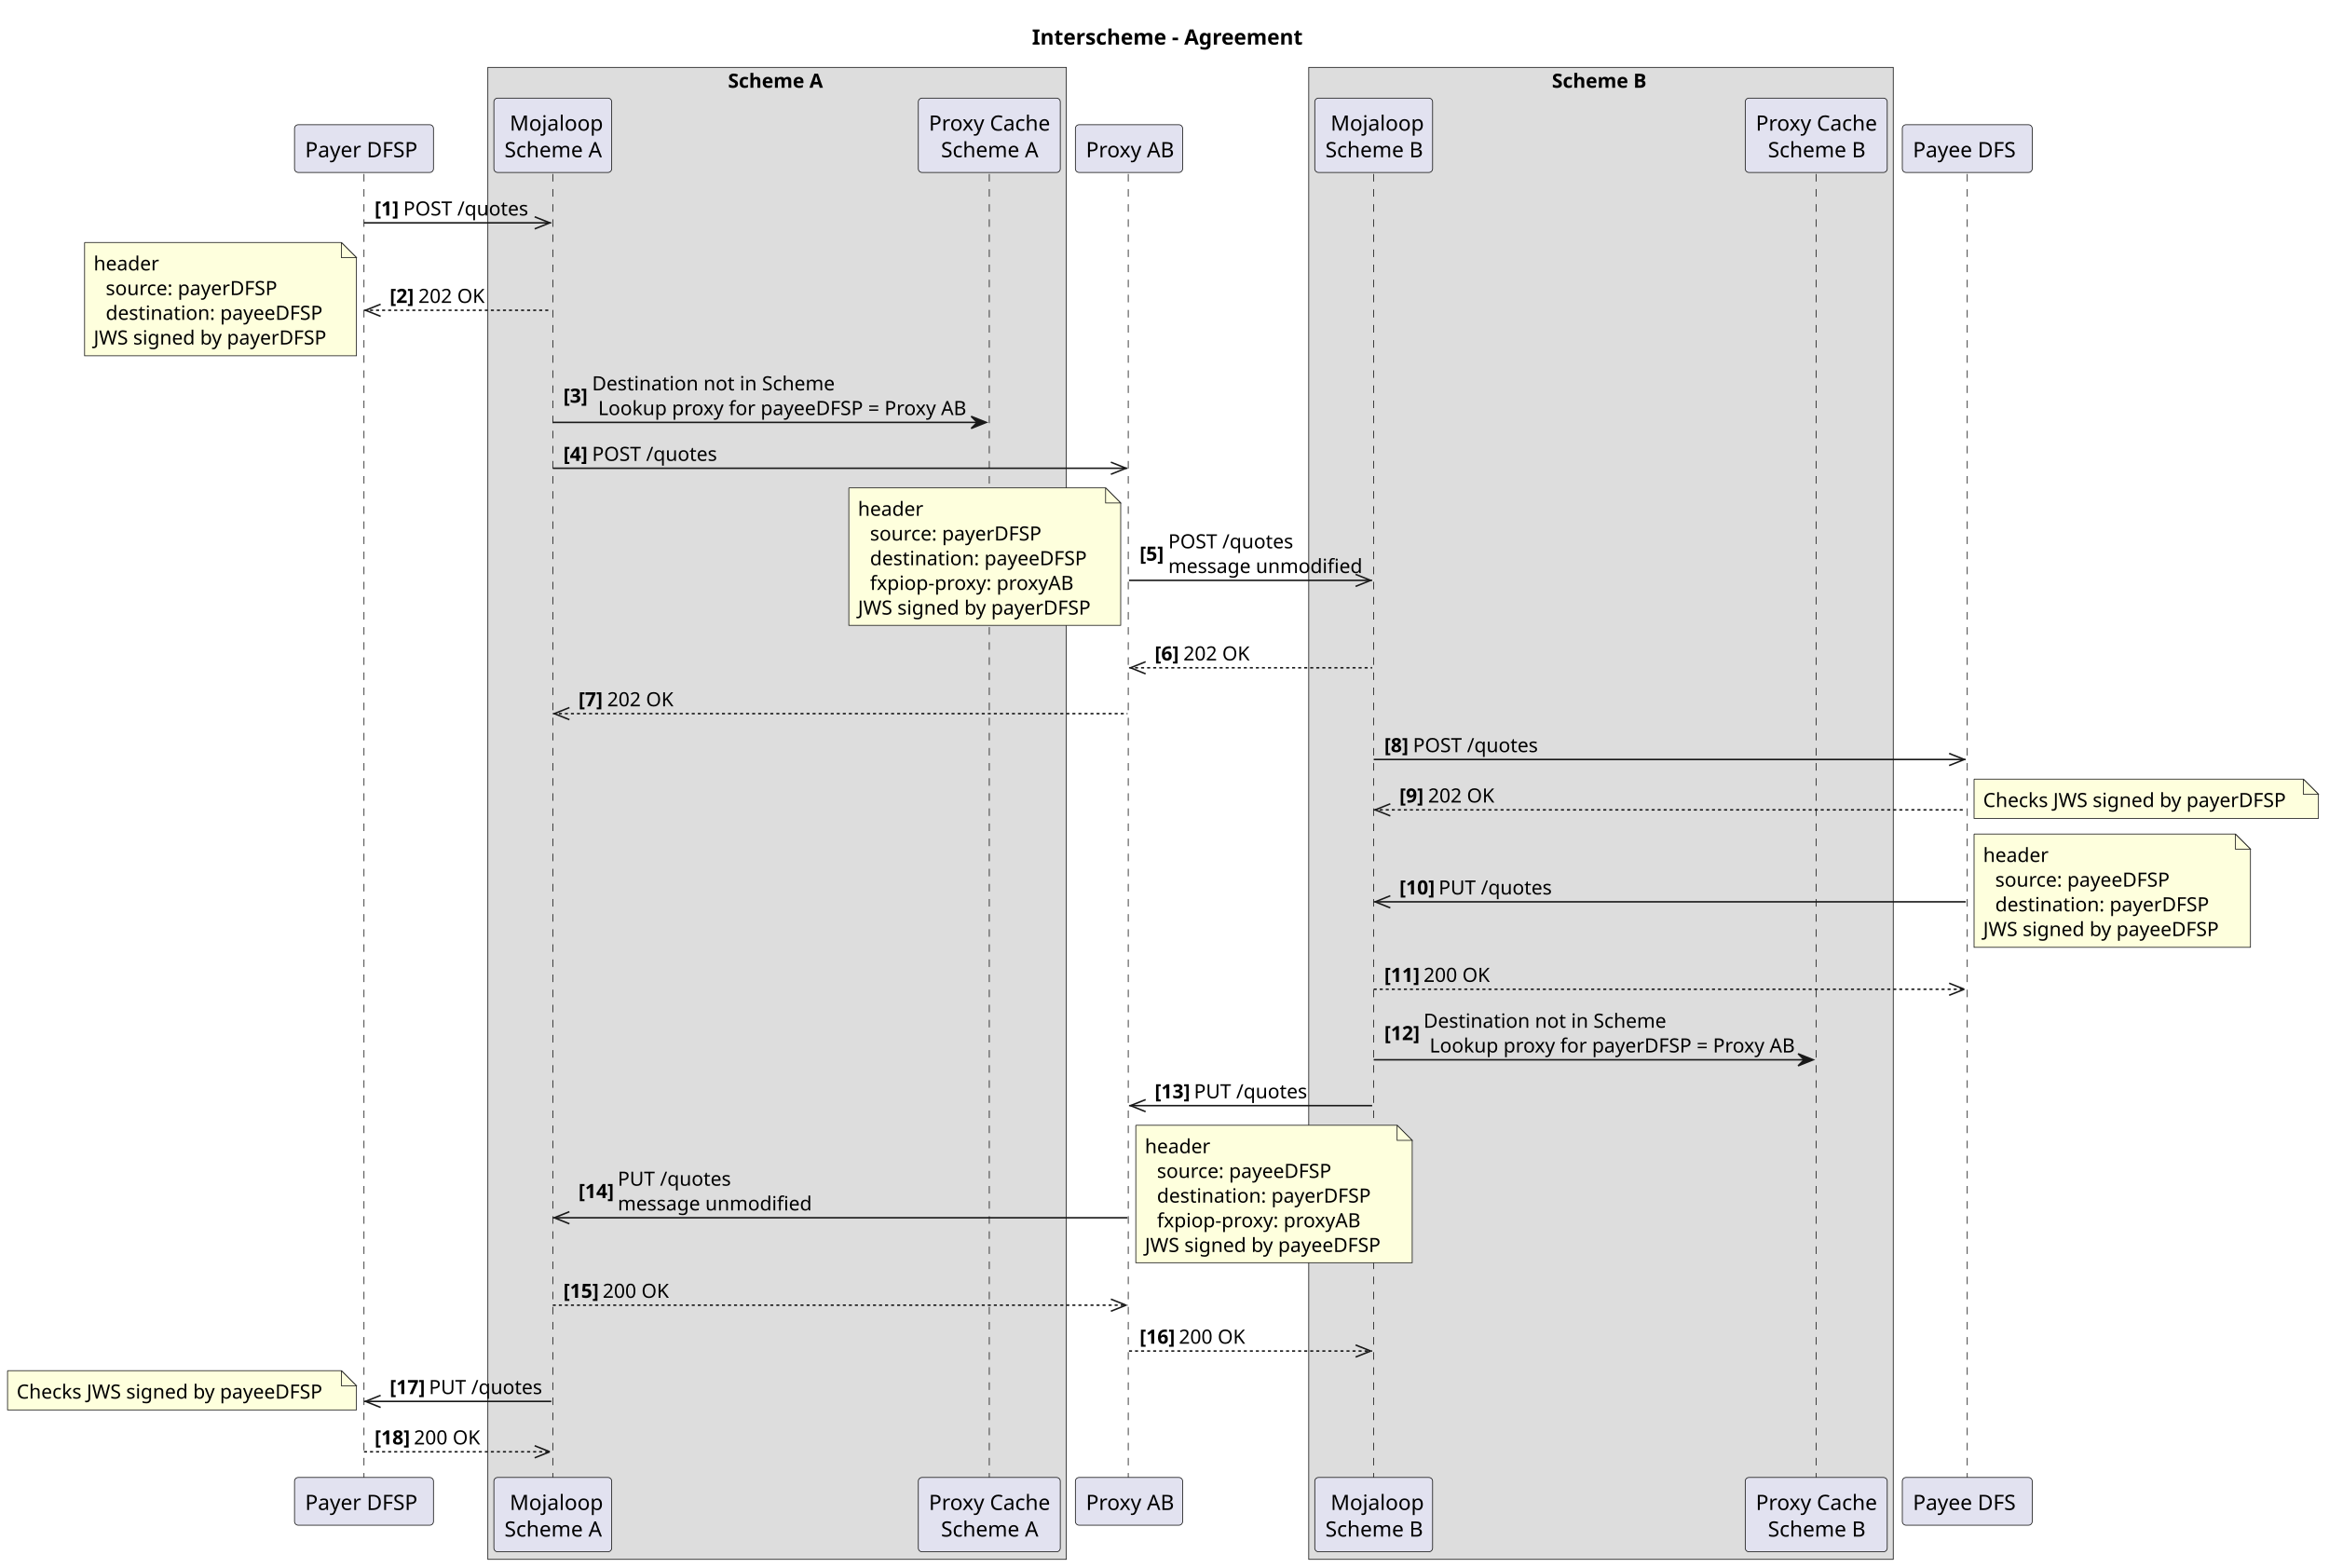
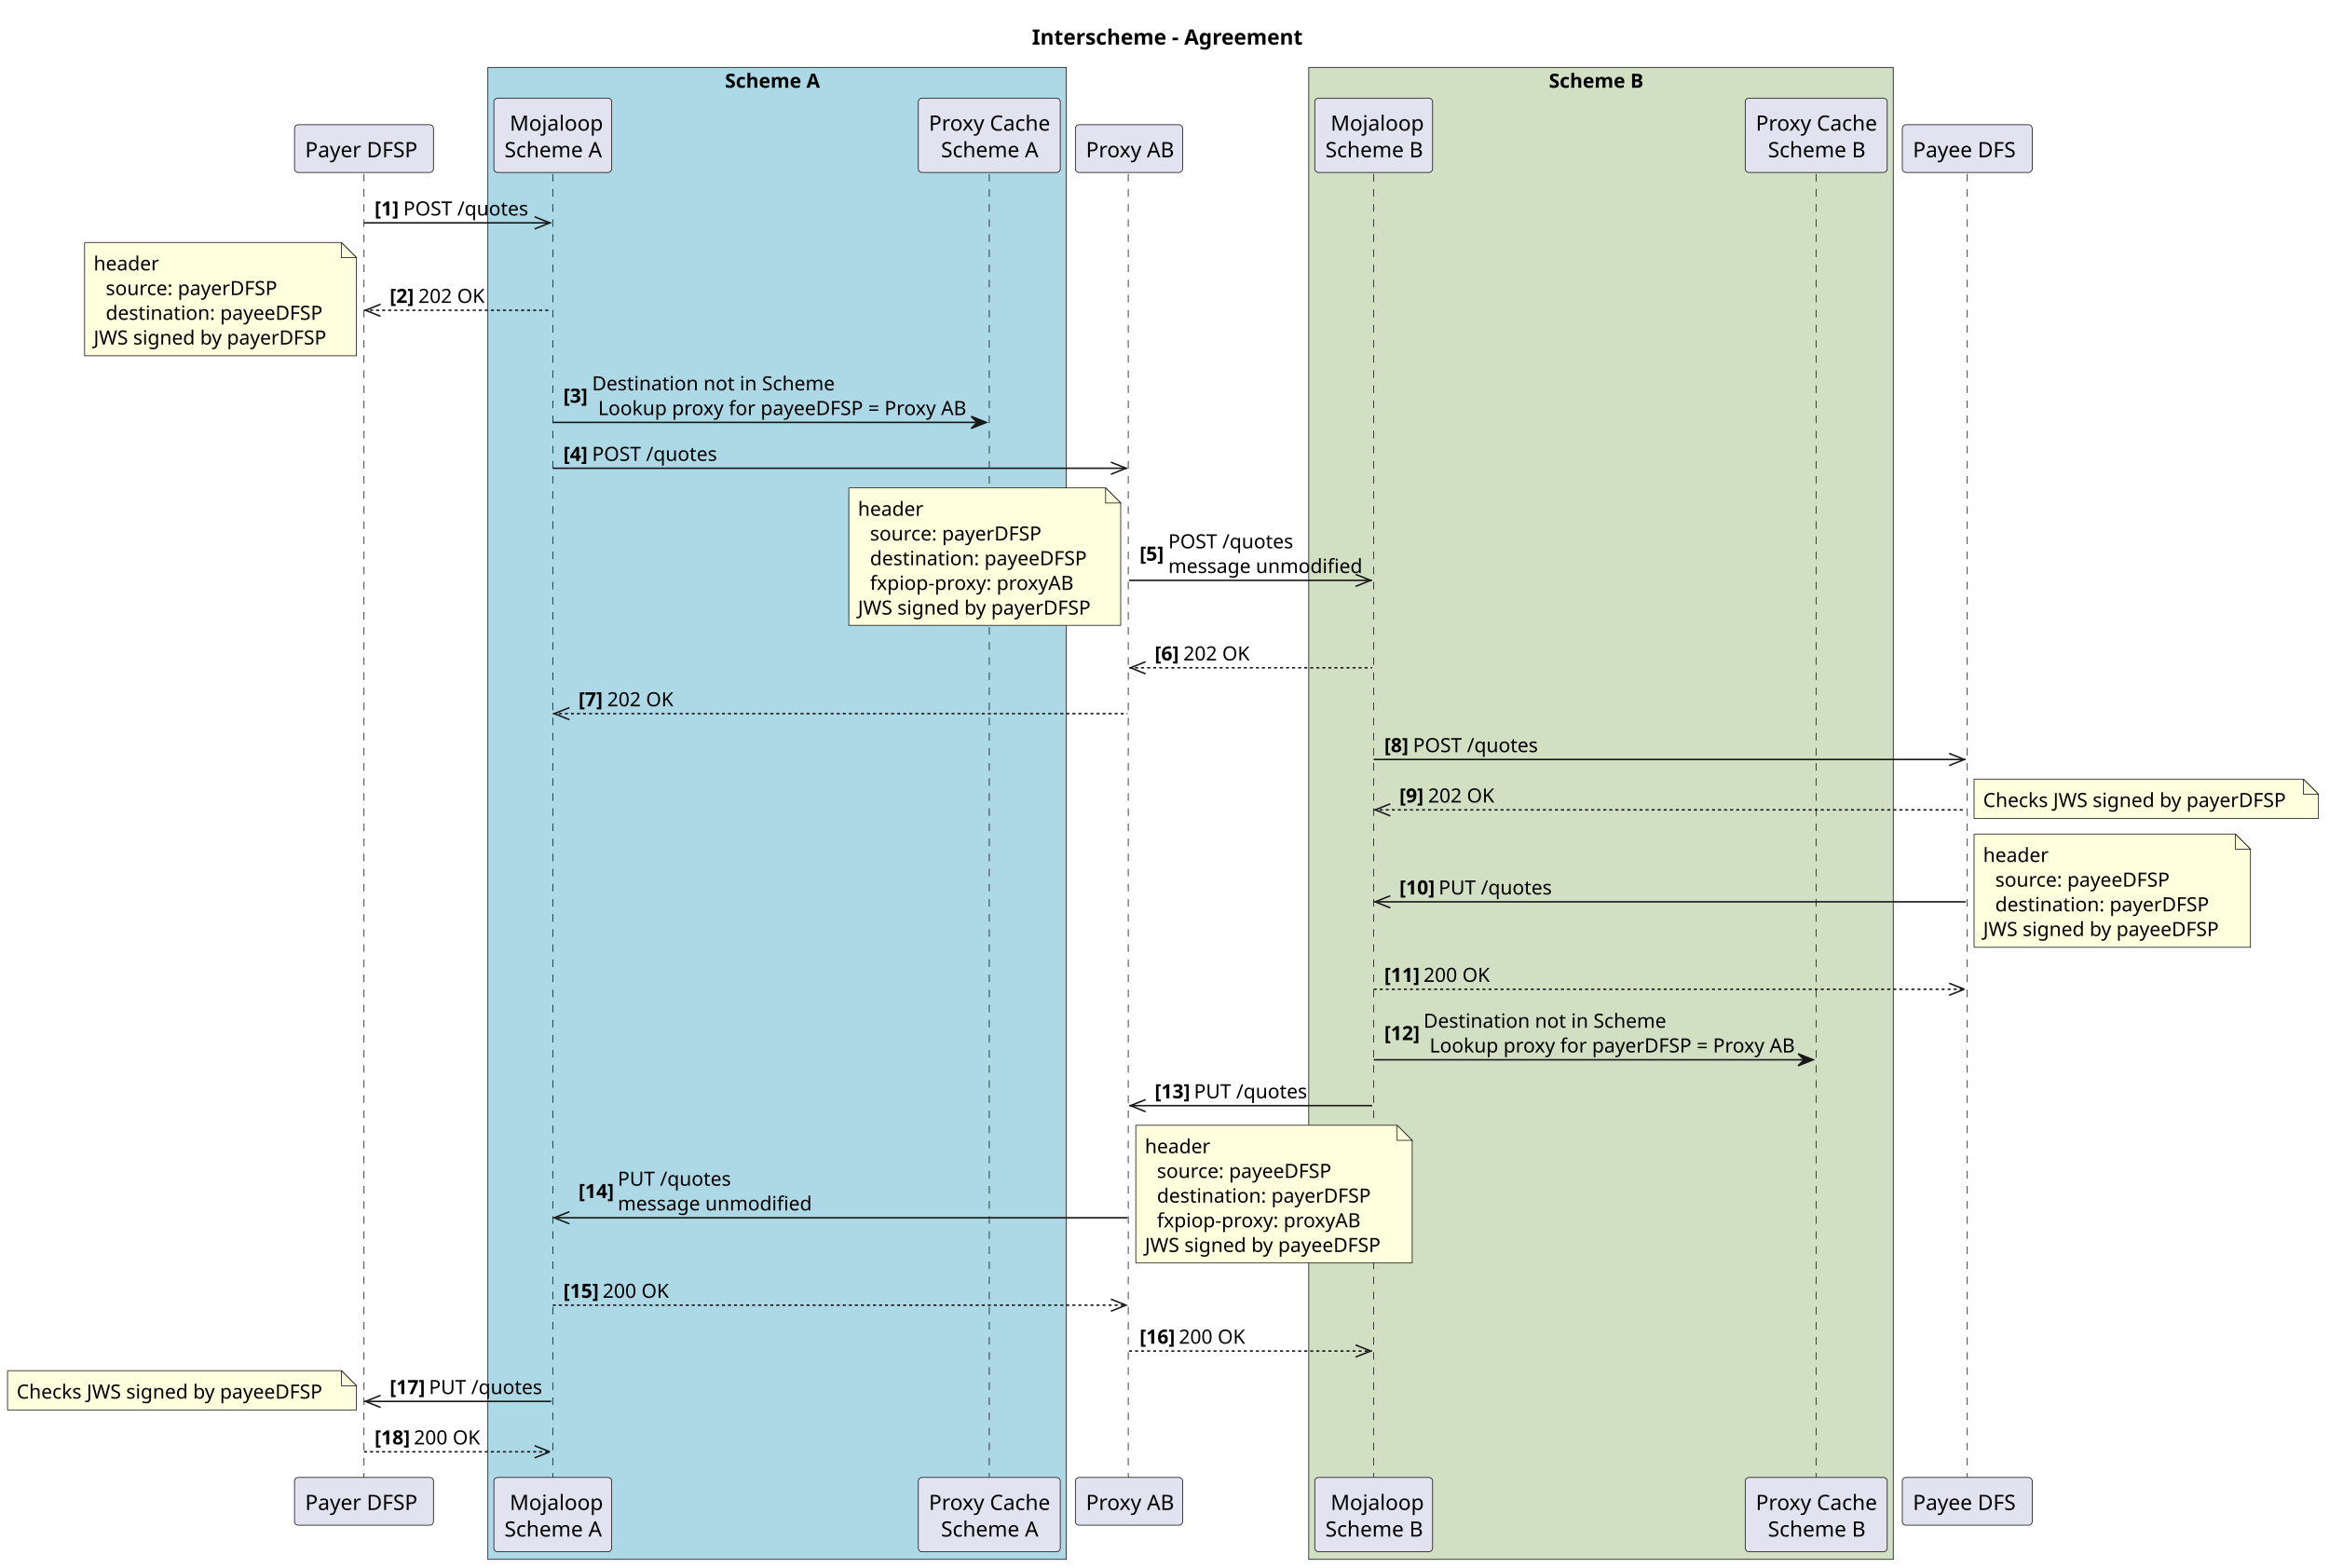
<svg xmlns="http://www.w3.org/2000/svg" contentStyleType="text/css" height="1038px" preserveAspectRatio="none" style="width:1542px;height:1038px;background:#FFFFFF;" version="1.1" viewBox="0 0 1542 1038" width="1542px" zoomAndPan="magnify">
  <defs />
  <g>
    <text fill="#000000" font-family="sans-serif" font-size="14" font-weight="bold" lengthAdjust="spacing" textLength="178" x="683.25" y="29.533">Interscheme - Agreement</text>
-     <rect fill="#DDDDDD" height="987.742" style="stroke:#181818;stroke-width:0.5;" width="383" x="323" y="44.609" />
-     <text fill="#000000" font-family="sans-serif" font-size="13" font-weight="bold" lengthAdjust="spacing" textLength="65" x="482" y="58.105">Scheme A</text>
-     <rect fill="#DDDDDD" height="987.742" style="stroke:#181818;stroke-width:0.5;" width="387" x="866.5" y="44.609" />
-     <text fill="#000000" font-family="sans-serif" font-size="13" font-weight="bold" lengthAdjust="spacing" textLength="65" x="1027.5" y="58.105">Scheme B</text>
+     <rect fill="#ADD8E6" height="987.742" style="stroke:#181818;stroke-width:0.5;" width="383" x="323" y="44.609" />
+     <text fill="#000000" font-family="sans-serif" font-size="13" font-weight="bold" lengthAdjust="spacing" textLength="65" x="480" y="58.105">Scheme A</text>
+     <rect fill="#D1E0C3" height="987.742" style="stroke:#181818;stroke-width:0.5;" width="387" x="866.5" y="44.609" />
+     <text fill="#000000" font-family="sans-serif" font-size="13" font-weight="bold" lengthAdjust="spacing" textLength="65" x="1025.5" y="58.105">Scheme B</text>
    <line style="stroke:#181818;stroke-width:0.5;stroke-dasharray:5.0,5.0;" x1="241" x2="241" y1="115.18" y2="979.133" />
    <line style="stroke:#181818;stroke-width:0.5;stroke-dasharray:5.0,5.0;" x1="366" x2="366" y1="115.18" y2="979.133" />
    <line style="stroke:#181818;stroke-width:0.5;stroke-dasharray:5.0,5.0;" x1="655" x2="655" y1="115.18" y2="979.133" />
    <line style="stroke:#181818;stroke-width:0.5;stroke-dasharray:5.0,5.0;" x1="747" x2="747" y1="115.18" y2="979.133" />
    <line style="stroke:#181818;stroke-width:0.5;stroke-dasharray:5.0,5.0;" x1="909.5" x2="909.5" y1="115.18" y2="979.133" />
    <line style="stroke:#181818;stroke-width:0.5;stroke-dasharray:5.0,5.0;" x1="1202.5" x2="1202.5" y1="115.18" y2="979.133" />
    <line style="stroke:#181818;stroke-width:0.5;stroke-dasharray:5.0,5.0;" x1="1302.5" x2="1302.5" y1="115.18" y2="979.133" />
    <rect fill="#E2E2F0" height="31.609" rx="2.5" ry="2.5" style="stroke:#181818;stroke-width:0.5;" width="92" x="195" y="82.57" />
    <text fill="#000000" font-family="sans-serif" font-size="14" lengthAdjust="spacing" textLength="78" x="202" y="104.103">Payer DFSP</text>
    <rect fill="#E2E2F0" height="31.609" rx="2.5" ry="2.5" style="stroke:#181818;stroke-width:0.5;" width="92" x="195" y="978.133" />
    <text fill="#000000" font-family="sans-serif" font-size="14" lengthAdjust="spacing" textLength="78" x="202" y="999.666">Payer DFSP</text>
    <rect fill="#E2E2F0" height="49.219" rx="2.5" ry="2.5" style="stroke:#181818;stroke-width:0.5;" width="78" x="327" y="64.961" />
    <text fill="#000000" font-family="sans-serif" font-size="14" lengthAdjust="spacing" textLength="57" x="337.5" y="86.494">Mojaloop</text>
    <text fill="#000000" font-family="sans-serif" font-size="14" lengthAdjust="spacing" textLength="64" x="334" y="104.103">Scheme A</text>
    <rect fill="#E2E2F0" height="49.219" rx="2.5" ry="2.5" style="stroke:#181818;stroke-width:0.5;" width="78" x="327" y="978.133" />
    <text fill="#000000" font-family="sans-serif" font-size="14" lengthAdjust="spacing" textLength="57" x="337.5" y="999.666">Mojaloop</text>
    <text fill="#000000" font-family="sans-serif" font-size="14" lengthAdjust="spacing" textLength="64" x="334" y="1017.275">Scheme A</text>
    <rect fill="#E2E2F0" height="49.219" rx="2.5" ry="2.5" style="stroke:#181818;stroke-width:0.5;" width="94" x="608" y="64.961" />
    <text fill="#000000" font-family="sans-serif" font-size="14" lengthAdjust="spacing" textLength="80" x="615" y="86.494">Proxy Cache</text>
    <text fill="#000000" font-family="sans-serif" font-size="14" lengthAdjust="spacing" textLength="64" x="623" y="104.103">Scheme A</text>
    <rect fill="#E2E2F0" height="49.219" rx="2.5" ry="2.5" style="stroke:#181818;stroke-width:0.5;" width="94" x="608" y="978.133" />
    <text fill="#000000" font-family="sans-serif" font-size="14" lengthAdjust="spacing" textLength="80" x="615" y="999.666">Proxy Cache</text>
    <text fill="#000000" font-family="sans-serif" font-size="14" lengthAdjust="spacing" textLength="64" x="623" y="1017.275">Scheme A</text>
    <rect fill="#E2E2F0" height="31.609" rx="2.5" ry="2.5" style="stroke:#181818;stroke-width:0.5;" width="71" x="712" y="82.57" />
    <text fill="#000000" font-family="sans-serif" font-size="14" lengthAdjust="spacing" textLength="57" x="719" y="104.103">Proxy AB</text>
    <rect fill="#E2E2F0" height="31.609" rx="2.5" ry="2.5" style="stroke:#181818;stroke-width:0.5;" width="71" x="712" y="978.133" />
    <text fill="#000000" font-family="sans-serif" font-size="14" lengthAdjust="spacing" textLength="57" x="719" y="999.666">Proxy AB</text>
    <rect fill="#E2E2F0" height="49.219" rx="2.5" ry="2.5" style="stroke:#181818;stroke-width:0.5;" width="78" x="870.5" y="64.961" />
    <text fill="#000000" font-family="sans-serif" font-size="14" lengthAdjust="spacing" textLength="57" x="881" y="86.494">Mojaloop</text>
    <text fill="#000000" font-family="sans-serif" font-size="14" lengthAdjust="spacing" textLength="64" x="877.5" y="104.103">Scheme B</text>
    <rect fill="#E2E2F0" height="49.219" rx="2.5" ry="2.5" style="stroke:#181818;stroke-width:0.5;" width="78" x="870.5" y="978.133" />
    <text fill="#000000" font-family="sans-serif" font-size="14" lengthAdjust="spacing" textLength="57" x="881" y="999.666">Mojaloop</text>
    <text fill="#000000" font-family="sans-serif" font-size="14" lengthAdjust="spacing" textLength="64" x="877.5" y="1017.275">Scheme B</text>
    <rect fill="#E2E2F0" height="49.219" rx="2.5" ry="2.5" style="stroke:#181818;stroke-width:0.5;" width="94" x="1155.5" y="64.961" />
    <text fill="#000000" font-family="sans-serif" font-size="14" lengthAdjust="spacing" textLength="80" x="1162.5" y="86.494">Proxy Cache</text>
    <text fill="#000000" font-family="sans-serif" font-size="14" lengthAdjust="spacing" textLength="64" x="1170.5" y="104.103">Scheme B</text>
    <rect fill="#E2E2F0" height="49.219" rx="2.5" ry="2.5" style="stroke:#181818;stroke-width:0.5;" width="94" x="1155.5" y="978.133" />
    <text fill="#000000" font-family="sans-serif" font-size="14" lengthAdjust="spacing" textLength="80" x="1162.5" y="999.666">Proxy Cache</text>
    <text fill="#000000" font-family="sans-serif" font-size="14" lengthAdjust="spacing" textLength="64" x="1170.5" y="1017.275">Scheme B</text>
    <rect fill="#E2E2F0" height="31.609" rx="2.5" ry="2.5" style="stroke:#181818;stroke-width:0.5;" width="86" x="1259.5" y="82.57" />
    <text fill="#000000" font-family="sans-serif" font-size="14" lengthAdjust="spacing" textLength="72" x="1266.5" y="104.103">Payee DFS</text>
    <rect fill="#E2E2F0" height="31.609" rx="2.5" ry="2.5" style="stroke:#181818;stroke-width:0.5;" width="86" x="1259.5" y="978.133" />
    <text fill="#000000" font-family="sans-serif" font-size="14" lengthAdjust="spacing" textLength="72" x="1266.5" y="999.666">Payee DFS</text>
    <line style="stroke:#181818;stroke-width:1.0;" x1="364" x2="354" y1="147.531" y2="143.531" />
    <line style="stroke:#181818;stroke-width:1.0;" x1="364" x2="354" y1="147.531" y2="151.531" />
    <line style="stroke:#181818;stroke-width:1.0;" x1="241" x2="365" y1="147.531" y2="147.531" />
    <text fill="#000000" font-family="sans-serif" font-size="13" font-weight="bold" lengthAdjust="spacing" textLength="15" x="248" y="142.675">[1]</text>
    <text fill="#000000" font-family="sans-serif" font-size="13" lengthAdjust="spacing" textLength="82" x="267" y="142.675">POST /quotes</text>
    <line style="stroke:#181818;stroke-width:1.0;" x1="242" x2="252" y1="205.41" y2="201.41" />
    <line style="stroke:#181818;stroke-width:1.0;" x1="242" x2="252" y1="205.41" y2="209.41" />
    <line style="stroke:#181818;stroke-width:1.0;stroke-dasharray:2.0,2.0;" x1="241" x2="365" y1="205.41" y2="205.41" />
    <text fill="#000000" font-family="sans-serif" font-size="13" font-weight="bold" lengthAdjust="spacing" textLength="15" x="258" y="200.554">[2]</text>
    <text fill="#000000" font-family="sans-serif" font-size="13" lengthAdjust="spacing" textLength="44" x="277" y="200.554">202 OK</text>
    <path d="M56,160.531 L56,235.531 L236,235.531 L236,170.531 L226,160.531 L56,160.531 " fill="#FEFFDD" style="stroke:#181818;stroke-width:0.5;" />
    <path d="M226,160.531 L226,170.531 L236,170.531 L226,160.531 " fill="#FEFFDD" style="stroke:#181818;stroke-width:0.5;" />
    <text fill="#000000" font-family="sans-serif" font-size="13" lengthAdjust="spacing" textLength="39" x="62" y="179.026">header</text>
    <text fill="#000000" font-family="sans-serif" font-size="13" lengthAdjust="spacing" textLength="114" x="70" y="195.378">source: payerDFSP</text>
    <text fill="#000000" font-family="sans-serif" font-size="13" lengthAdjust="spacing" textLength="141" x="70" y="211.73">destination: payeeDFSP</text>
    <text fill="#000000" font-family="sans-serif" font-size="13" lengthAdjust="spacing" textLength="159" x="62" y="228.081">JWS signed by payerDFSP</text>
    <polygon fill="#181818" points="643,275.641,653,279.641,643,283.641,647,279.641" style="stroke:#181818;stroke-width:1.0;" />
    <line style="stroke:#181818;stroke-width:1.0;" x1="366" x2="649" y1="279.641" y2="279.641" />
    <text fill="#000000" font-family="sans-serif" font-size="13" font-weight="bold" lengthAdjust="spacing" textLength="15" x="373" y="266.608">[3]</text>
    <text fill="#000000" font-family="sans-serif" font-size="13" lengthAdjust="spacing" textLength="153" x="392" y="258.433">Destination not in Scheme</text>
    <text fill="#000000" font-family="sans-serif" font-size="13" lengthAdjust="spacing" textLength="242" x="396" y="274.784">Lookup proxy for payeeDFSP = Proxy AB</text>
    <line style="stroke:#181818;stroke-width:1.0;" x1="745.5" x2="735.5" y1="309.992" y2="305.992" />
    <line style="stroke:#181818;stroke-width:1.0;" x1="745.5" x2="735.5" y1="309.992" y2="313.992" />
    <line style="stroke:#181818;stroke-width:1.0;" x1="366" x2="746.5" y1="309.992" y2="309.992" />
    <text fill="#000000" font-family="sans-serif" font-size="13" font-weight="bold" lengthAdjust="spacing" textLength="15" x="373" y="305.136">[4]</text>
    <text fill="#000000" font-family="sans-serif" font-size="13" lengthAdjust="spacing" textLength="82" x="392" y="305.136">POST /quotes</text>
    <line style="stroke:#181818;stroke-width:1.0;" x1="907.5" x2="897.5" y1="384.223" y2="380.223" />
    <line style="stroke:#181818;stroke-width:1.0;" x1="907.5" x2="897.5" y1="384.223" y2="388.223" />
    <line style="stroke:#181818;stroke-width:1.0;" x1="747.5" x2="908.5" y1="384.223" y2="384.223" />
    <text fill="#000000" font-family="sans-serif" font-size="13" font-weight="bold" lengthAdjust="spacing" textLength="15" x="754.5" y="371.19">[5]</text>
    <text fill="#000000" font-family="sans-serif" font-size="13" lengthAdjust="spacing" textLength="82" x="773.5" y="363.015">POST /quotes</text>
    <text fill="#000000" font-family="sans-serif" font-size="13" lengthAdjust="spacing" textLength="119" x="773.5" y="379.366">message unmodified</text>
    <path d="M562,322.992 L562,413.992 L742,413.992 L742,332.992 L732,322.992 L562,322.992 " fill="#FEFFDD" style="stroke:#181818;stroke-width:0.5;" />
    <path d="M732,322.992 L732,332.992 L742,332.992 L732,322.992 " fill="#FEFFDD" style="stroke:#181818;stroke-width:0.5;" />
    <text fill="#000000" font-family="sans-serif" font-size="13" lengthAdjust="spacing" textLength="39" x="568" y="341.487">header</text>
    <text fill="#000000" font-family="sans-serif" font-size="13" lengthAdjust="spacing" textLength="114" x="576" y="357.839">source: payerDFSP</text>
    <text fill="#000000" font-family="sans-serif" font-size="13" lengthAdjust="spacing" textLength="141" x="576" y="374.19">destination: payeeDFSP</text>
    <text fill="#000000" font-family="sans-serif" font-size="13" lengthAdjust="spacing" textLength="128" x="576" y="390.542">fxpiop-proxy: proxyAB</text>
    <text fill="#000000" font-family="sans-serif" font-size="13" lengthAdjust="spacing" textLength="159" x="568" y="406.894">JWS signed by payerDFSP</text>
    <line style="stroke:#181818;stroke-width:1.0;" x1="748.5" x2="758.5" y1="442.102" y2="438.102" />
    <line style="stroke:#181818;stroke-width:1.0;" x1="748.5" x2="758.5" y1="442.102" y2="446.102" />
    <line style="stroke:#181818;stroke-width:1.0;stroke-dasharray:2.0,2.0;" x1="747.5" x2="908.5" y1="442.102" y2="442.102" />
    <text fill="#000000" font-family="sans-serif" font-size="13" font-weight="bold" lengthAdjust="spacing" textLength="15" x="764.5" y="437.245">[6]</text>
    <text fill="#000000" font-family="sans-serif" font-size="13" lengthAdjust="spacing" textLength="44" x="783.5" y="437.245">202 OK</text>
    <line style="stroke:#181818;stroke-width:1.0;" x1="367" x2="377" y1="472.453" y2="468.453" />
    <line style="stroke:#181818;stroke-width:1.0;" x1="367" x2="377" y1="472.453" y2="476.453" />
    <line style="stroke:#181818;stroke-width:1.0;stroke-dasharray:2.0,2.0;" x1="366" x2="746.5" y1="472.453" y2="472.453" />
    <text fill="#000000" font-family="sans-serif" font-size="13" font-weight="bold" lengthAdjust="spacing" textLength="15" x="383" y="467.597">[7]</text>
    <text fill="#000000" font-family="sans-serif" font-size="13" lengthAdjust="spacing" textLength="44" x="402" y="467.597">202 OK</text>
    <line style="stroke:#181818;stroke-width:1.0;" x1="1300.5" x2="1290.5" y1="502.805" y2="498.805" />
    <line style="stroke:#181818;stroke-width:1.0;" x1="1300.5" x2="1290.5" y1="502.805" y2="506.805" />
    <line style="stroke:#181818;stroke-width:1.0;" x1="909.5" x2="1301.5" y1="502.805" y2="502.805" />
    <text fill="#000000" font-family="sans-serif" font-size="13" font-weight="bold" lengthAdjust="spacing" textLength="15" x="916.5" y="497.948">[8]</text>
    <text fill="#000000" font-family="sans-serif" font-size="13" lengthAdjust="spacing" textLength="82" x="935.5" y="497.948">POST /quotes</text>
    <line style="stroke:#181818;stroke-width:1.0;" x1="910.5" x2="920.5" y1="536.156" y2="532.156" />
    <line style="stroke:#181818;stroke-width:1.0;" x1="910.5" x2="920.5" y1="536.156" y2="540.156" />
    <line style="stroke:#181818;stroke-width:1.0;stroke-dasharray:2.0,2.0;" x1="909.5" x2="1301.5" y1="536.156" y2="536.156" />
    <text fill="#000000" font-family="sans-serif" font-size="13" font-weight="bold" lengthAdjust="spacing" textLength="15" x="926.5" y="531.3">[9]</text>
    <text fill="#000000" font-family="sans-serif" font-size="13" lengthAdjust="spacing" textLength="44" x="945.5" y="531.3">202 OK</text>
    <path d="M1307,515.805 L1307,541.805 L1535,541.805 L1535,525.805 L1525,515.805 L1307,515.805 " fill="#FEFFDD" style="stroke:#181818;stroke-width:0.5;" />
    <path d="M1525,515.805 L1525,525.805 L1535,525.805 L1525,515.805 " fill="#FEFFDD" style="stroke:#181818;stroke-width:0.5;" />
    <text fill="#000000" font-family="sans-serif" font-size="13" lengthAdjust="spacing" textLength="207" x="1313" y="534.3">Checks JWS signed by payerDFSP</text>
    <line style="stroke:#181818;stroke-width:1.0;" x1="910.5" x2="920.5" y1="597.035" y2="593.035" />
    <line style="stroke:#181818;stroke-width:1.0;" x1="910.5" x2="920.5" y1="597.035" y2="601.035" />
    <line style="stroke:#181818;stroke-width:1.0;" x1="909.5" x2="1301.5" y1="597.035" y2="597.035" />
    <text fill="#000000" font-family="sans-serif" font-size="13" font-weight="bold" lengthAdjust="spacing" textLength="22" x="926.5" y="592.179">[10]</text>
    <text fill="#000000" font-family="sans-serif" font-size="13" lengthAdjust="spacing" textLength="72" x="952.5" y="592.179">PUT /quotes</text>
    <path d="M1307,552.156 L1307,627.156 L1490,627.156 L1490,562.156 L1480,552.156 L1307,552.156 " fill="#FEFFDD" style="stroke:#181818;stroke-width:0.5;" />
    <path d="M1480,552.156 L1480,562.156 L1490,562.156 L1480,552.156 " fill="#FEFFDD" style="stroke:#181818;stroke-width:0.5;" />
    <text fill="#000000" font-family="sans-serif" font-size="13" lengthAdjust="spacing" textLength="39" x="1313" y="570.651">header</text>
    <text fill="#000000" font-family="sans-serif" font-size="13" lengthAdjust="spacing" textLength="117" x="1321" y="587.003">source: payeeDFSP</text>
    <text fill="#000000" font-family="sans-serif" font-size="13" lengthAdjust="spacing" textLength="138" x="1321" y="603.355">destination: payerDFSP</text>
    <text fill="#000000" font-family="sans-serif" font-size="13" lengthAdjust="spacing" textLength="162" x="1313" y="619.706">JWS signed by payeeDFSP</text>
    <line style="stroke:#181818;stroke-width:1.0;" x1="1300.5" x2="1290.5" y1="654.914" y2="650.914" />
    <line style="stroke:#181818;stroke-width:1.0;" x1="1300.5" x2="1290.5" y1="654.914" y2="658.914" />
    <line style="stroke:#181818;stroke-width:1.0;stroke-dasharray:2.0,2.0;" x1="909.5" x2="1301.5" y1="654.914" y2="654.914" />
    <text fill="#000000" font-family="sans-serif" font-size="13" font-weight="bold" lengthAdjust="spacing" textLength="22" x="916.5" y="650.058">[11]</text>
    <text fill="#000000" font-family="sans-serif" font-size="13" lengthAdjust="spacing" textLength="44" x="942.5" y="650.058">200 OK</text>
    <polygon fill="#181818" points="1190.5,697.617,1200.5,701.617,1190.5,705.617,1194.5,701.617" style="stroke:#181818;stroke-width:1.0;" />
    <line style="stroke:#181818;stroke-width:1.0;" x1="909.5" x2="1196.5" y1="701.617" y2="701.617" />
    <text fill="#000000" font-family="sans-serif" font-size="13" font-weight="bold" lengthAdjust="spacing" textLength="22" x="916.5" y="688.585">[12]</text>
    <text fill="#000000" font-family="sans-serif" font-size="13" lengthAdjust="spacing" textLength="153" x="942.5" y="680.409">Destination not in Scheme</text>
    <text fill="#000000" font-family="sans-serif" font-size="13" lengthAdjust="spacing" textLength="239" x="946.5" y="696.761">Lookup proxy for payerDFSP = Proxy AB</text>
    <line style="stroke:#181818;stroke-width:1.0;" x1="748.5" x2="758.5" y1="731.969" y2="727.969" />
    <line style="stroke:#181818;stroke-width:1.0;" x1="748.5" x2="758.5" y1="731.969" y2="735.969" />
    <line style="stroke:#181818;stroke-width:1.0;" x1="747.5" x2="908.5" y1="731.969" y2="731.969" />
    <text fill="#000000" font-family="sans-serif" font-size="13" font-weight="bold" lengthAdjust="spacing" textLength="22" x="764.5" y="727.112">[13]</text>
    <text fill="#000000" font-family="sans-serif" font-size="13" lengthAdjust="spacing" textLength="72" x="790.5" y="727.112">PUT /quotes</text>
    <line style="stroke:#181818;stroke-width:1.0;" x1="367" x2="377" y1="806.199" y2="802.199" />
    <line style="stroke:#181818;stroke-width:1.0;" x1="367" x2="377" y1="806.199" y2="810.199" />
    <line style="stroke:#181818;stroke-width:1.0;" x1="366" x2="746.5" y1="806.199" y2="806.199" />
    <text fill="#000000" font-family="sans-serif" font-size="13" font-weight="bold" lengthAdjust="spacing" textLength="22" x="383" y="793.167">[14]</text>
    <text fill="#000000" font-family="sans-serif" font-size="13" lengthAdjust="spacing" textLength="72" x="409" y="784.991">PUT /quotes</text>
    <text fill="#000000" font-family="sans-serif" font-size="13" lengthAdjust="spacing" textLength="119" x="409" y="801.343">message unmodified</text>
    <path d="M752,744.969 L752,835.969 L935,835.969 L935,754.969 L925,744.969 L752,744.969 " fill="#FEFFDD" style="stroke:#181818;stroke-width:0.5;" />
    <path d="M925,744.969 L925,754.969 L935,754.969 L925,744.969 " fill="#FEFFDD" style="stroke:#181818;stroke-width:0.5;" />
    <text fill="#000000" font-family="sans-serif" font-size="13" lengthAdjust="spacing" textLength="39" x="758" y="763.464">header</text>
    <text fill="#000000" font-family="sans-serif" font-size="13" lengthAdjust="spacing" textLength="117" x="766" y="779.815">source: payeeDFSP</text>
    <text fill="#000000" font-family="sans-serif" font-size="13" lengthAdjust="spacing" textLength="138" x="766" y="796.167">destination: payerDFSP</text>
    <text fill="#000000" font-family="sans-serif" font-size="13" lengthAdjust="spacing" textLength="128" x="766" y="812.519">fxpiop-proxy: proxyAB</text>
    <text fill="#000000" font-family="sans-serif" font-size="13" lengthAdjust="spacing" textLength="162" x="758" y="828.87">JWS signed by payeeDFSP</text>
    <line style="stroke:#181818;stroke-width:1.0;" x1="745.5" x2="735.5" y1="864.078" y2="860.078" />
    <line style="stroke:#181818;stroke-width:1.0;" x1="745.5" x2="735.5" y1="864.078" y2="868.078" />
    <line style="stroke:#181818;stroke-width:1.0;stroke-dasharray:2.0,2.0;" x1="366" x2="746.5" y1="864.078" y2="864.078" />
    <text fill="#000000" font-family="sans-serif" font-size="13" font-weight="bold" lengthAdjust="spacing" textLength="22" x="373" y="859.222">[15]</text>
    <text fill="#000000" font-family="sans-serif" font-size="13" lengthAdjust="spacing" textLength="44" x="399" y="859.222">200 OK</text>
    <line style="stroke:#181818;stroke-width:1.0;" x1="907.5" x2="897.5" y1="894.43" y2="890.43" />
    <line style="stroke:#181818;stroke-width:1.0;" x1="907.5" x2="897.5" y1="894.43" y2="898.43" />
    <line style="stroke:#181818;stroke-width:1.0;stroke-dasharray:2.0,2.0;" x1="747.5" x2="908.5" y1="894.43" y2="894.43" />
    <text fill="#000000" font-family="sans-serif" font-size="13" font-weight="bold" lengthAdjust="spacing" textLength="22" x="754.5" y="889.573">[16]</text>
    <text fill="#000000" font-family="sans-serif" font-size="13" lengthAdjust="spacing" textLength="44" x="780.5" y="889.573">200 OK</text>
    <line style="stroke:#181818;stroke-width:1.0;" x1="242" x2="252" y1="927.781" y2="923.781" />
    <line style="stroke:#181818;stroke-width:1.0;" x1="242" x2="252" y1="927.781" y2="931.781" />
    <line style="stroke:#181818;stroke-width:1.0;" x1="241" x2="365" y1="927.781" y2="927.781" />
    <text fill="#000000" font-family="sans-serif" font-size="13" font-weight="bold" lengthAdjust="spacing" textLength="22" x="258" y="922.925">[17]</text>
    <text fill="#000000" font-family="sans-serif" font-size="13" lengthAdjust="spacing" textLength="72" x="284" y="922.925">PUT /quotes</text>
    <path d="M5,907.43 L5,933.43 L236,933.43 L236,917.43 L226,907.43 L5,907.43 " fill="#FEFFDD" style="stroke:#181818;stroke-width:0.5;" />
    <path d="M226,907.43 L226,917.43 L236,917.43 L226,907.43 " fill="#FEFFDD" style="stroke:#181818;stroke-width:0.5;" />
    <text fill="#000000" font-family="sans-serif" font-size="13" lengthAdjust="spacing" textLength="210" x="11" y="925.925">Checks JWS signed by payeeDFSP</text>
    <line style="stroke:#181818;stroke-width:1.0;" x1="364" x2="354" y1="961.133" y2="957.133" />
    <line style="stroke:#181818;stroke-width:1.0;" x1="364" x2="354" y1="961.133" y2="965.133" />
    <line style="stroke:#181818;stroke-width:1.0;stroke-dasharray:2.0,2.0;" x1="241" x2="365" y1="961.133" y2="961.133" />
    <text fill="#000000" font-family="sans-serif" font-size="13" font-weight="bold" lengthAdjust="spacing" textLength="22" x="248" y="956.276">[18]</text>
    <text fill="#000000" font-family="sans-serif" font-size="13" lengthAdjust="spacing" textLength="44" x="274" y="956.276">200 OK</text>
  </g>
</svg>
